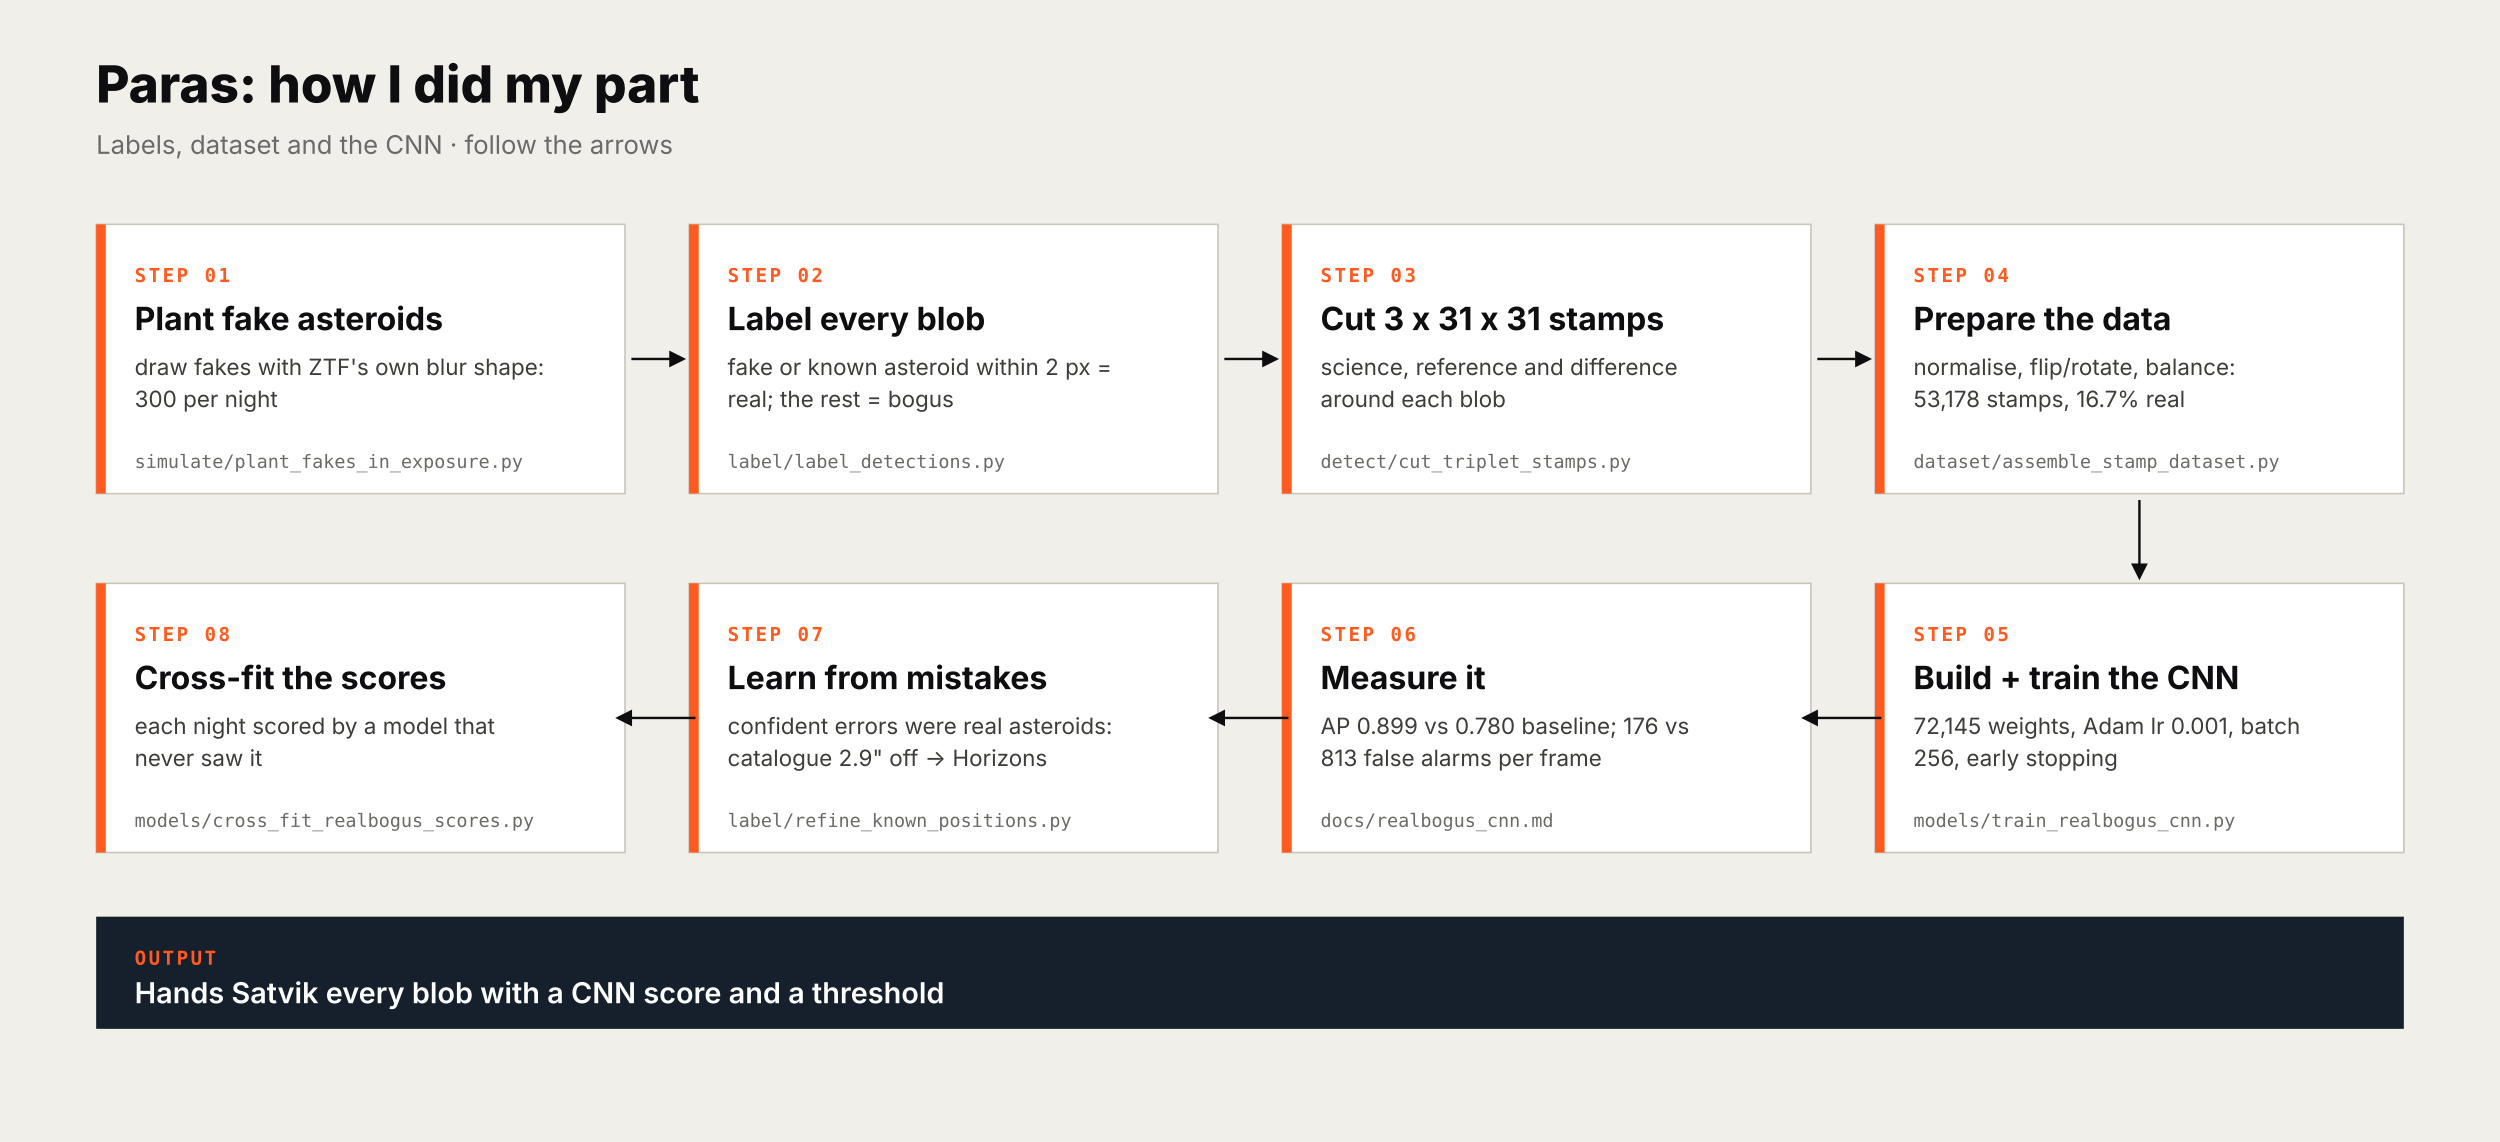
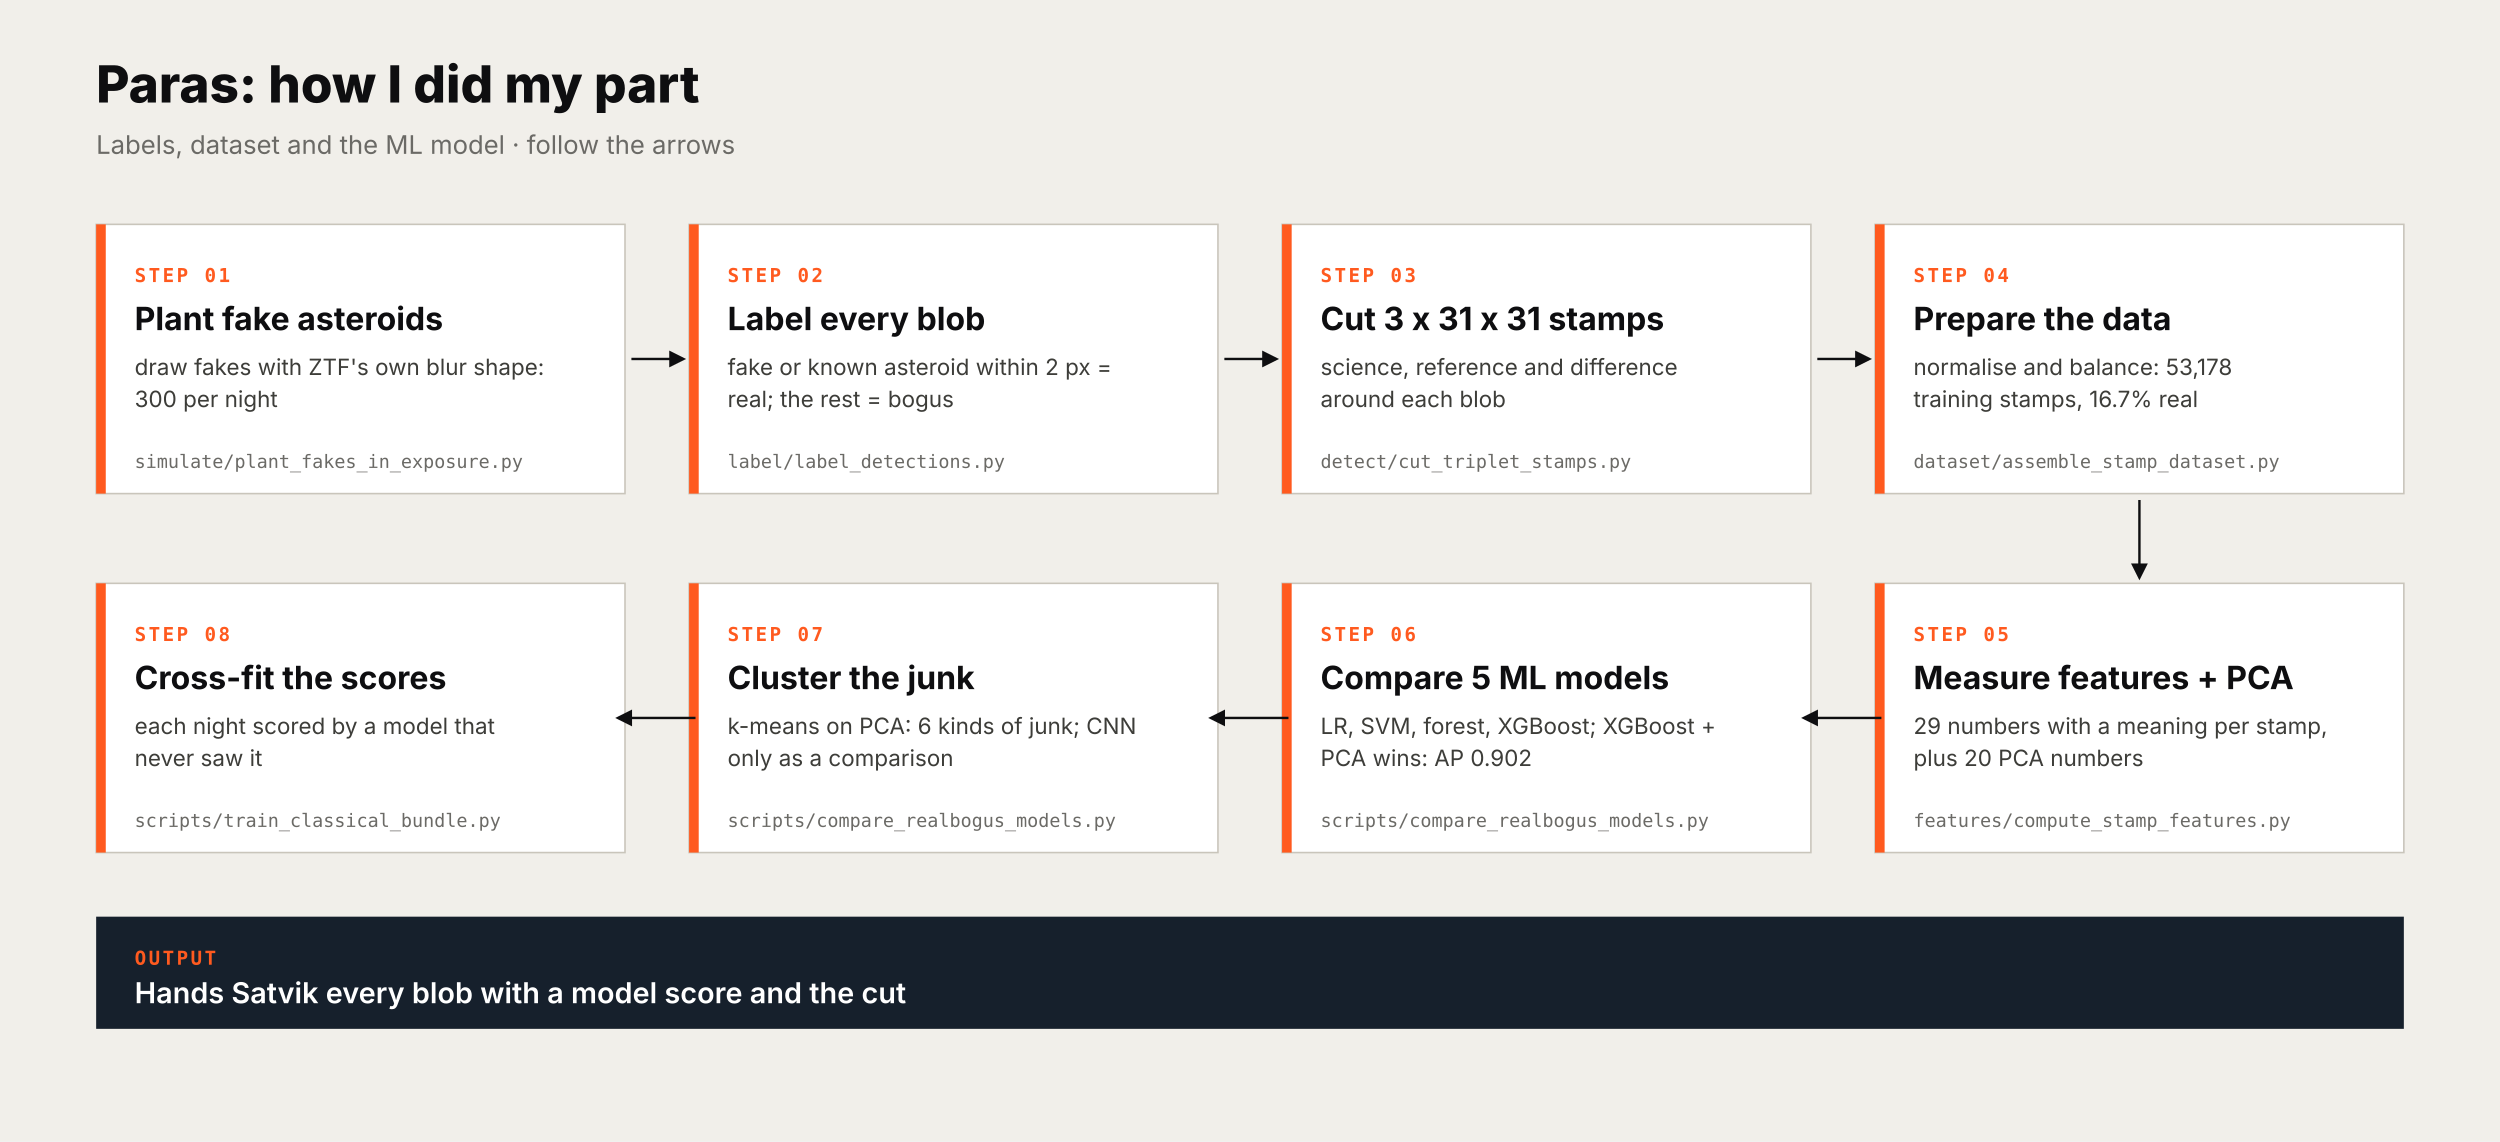
<svg xmlns="http://www.w3.org/2000/svg" viewBox="0 0 1560 712" width="1560" height="712">
  <defs>
    <marker id="arrow" viewBox="0 0 10 10" refX="8" refY="5" markerWidth="7" markerHeight="7" orient="auto">
      <path d="M0 0L10 5L0 10z" fill="#0e0e10" />
    </marker>
  </defs>
  <rect width="1560" height="712" fill="#f1efea" />
  <text x="60" y="64" font-family="Inter, 'Helvetica Neue', Arial, sans-serif" font-size="32" font-weight="800" fill="#0e0e10" text-anchor="start">Paras: how I did my part</text>
-   <text x="60" y="96" font-family="Inter, 'Helvetica Neue', Arial, sans-serif" font-size="16" font-weight="400" fill="#6b6a66" text-anchor="start">Labels, dataset and the CNN · follow the arrows</text>
+   <text x="60" y="96" font-family="Inter, 'Helvetica Neue', Arial, sans-serif" font-size="16" font-weight="400" fill="#6b6a66" text-anchor="start">Labels, dataset and the ML model · follow the arrows</text>
  <rect x="60" y="140" width="330" height="168" fill="#fff" stroke="#c9c5bb" />
  <rect x="60" y="140" width="6" height="168" fill="#ff5a1f" />
  <text x="84" y="176" font-family="'JetBrains Mono', Menlo, monospace" font-size="12" font-weight="700" fill="#ff5a1f" text-anchor="start" letter-spacing="1.5">STEP 01</text>
  <text x="84" y="206" font-family="Inter, 'Helvetica Neue', Arial, sans-serif" font-size="20" font-weight="700" fill="#0e0e10" text-anchor="start">Plant fake asteroids</text>
  <text x="84" y="234" font-family="Inter, 'Helvetica Neue', Arial, sans-serif" font-size="14" font-weight="400" fill="#3d3d39" text-anchor="start">draw fakes with ZTF's own blur shape:</text>
  <text x="84" y="254" font-family="Inter, 'Helvetica Neue', Arial, sans-serif" font-size="14" font-weight="400" fill="#3d3d39" text-anchor="start">300 per night</text>
  <text x="84" y="292" font-family="'JetBrains Mono', Menlo, monospace" font-size="11.5" font-weight="500" fill="#6b6a66" text-anchor="start">simulate/plant_fakes_in_exposure.py</text>
  <rect x="430" y="140" width="330" height="168" fill="#fff" stroke="#c9c5bb" />
  <rect x="430" y="140" width="6" height="168" fill="#ff5a1f" />
  <text x="454" y="176" font-family="'JetBrains Mono', Menlo, monospace" font-size="12" font-weight="700" fill="#ff5a1f" text-anchor="start" letter-spacing="1.5">STEP 02</text>
  <text x="454" y="206" font-family="Inter, 'Helvetica Neue', Arial, sans-serif" font-size="20" font-weight="700" fill="#0e0e10" text-anchor="start">Label every blob</text>
  <text x="454" y="234" font-family="Inter, 'Helvetica Neue', Arial, sans-serif" font-size="14" font-weight="400" fill="#3d3d39" text-anchor="start">fake or known asteroid within 2 px =</text>
  <text x="454" y="254" font-family="Inter, 'Helvetica Neue', Arial, sans-serif" font-size="14" font-weight="400" fill="#3d3d39" text-anchor="start">real; the rest = bogus</text>
  <text x="454" y="292" font-family="'JetBrains Mono', Menlo, monospace" font-size="11.5" font-weight="500" fill="#6b6a66" text-anchor="start">label/label_detections.py</text>
  <rect x="800" y="140" width="330" height="168" fill="#fff" stroke="#c9c5bb" />
  <rect x="800" y="140" width="6" height="168" fill="#ff5a1f" />
  <text x="824" y="176" font-family="'JetBrains Mono', Menlo, monospace" font-size="12" font-weight="700" fill="#ff5a1f" text-anchor="start" letter-spacing="1.5">STEP 03</text>
  <text x="824" y="206" font-family="Inter, 'Helvetica Neue', Arial, sans-serif" font-size="20" font-weight="700" fill="#0e0e10" text-anchor="start">Cut 3 x 31 x 31 stamps</text>
  <text x="824" y="234" font-family="Inter, 'Helvetica Neue', Arial, sans-serif" font-size="14" font-weight="400" fill="#3d3d39" text-anchor="start">science, reference and difference</text>
  <text x="824" y="254" font-family="Inter, 'Helvetica Neue', Arial, sans-serif" font-size="14" font-weight="400" fill="#3d3d39" text-anchor="start">around each blob</text>
  <text x="824" y="292" font-family="'JetBrains Mono', Menlo, monospace" font-size="11.5" font-weight="500" fill="#6b6a66" text-anchor="start">detect/cut_triplet_stamps.py</text>
  <rect x="1170" y="140" width="330" height="168" fill="#fff" stroke="#c9c5bb" />
  <rect x="1170" y="140" width="6" height="168" fill="#ff5a1f" />
  <text x="1194" y="176" font-family="'JetBrains Mono', Menlo, monospace" font-size="12" font-weight="700" fill="#ff5a1f" text-anchor="start" letter-spacing="1.5">STEP 04</text>
  <text x="1194" y="206" font-family="Inter, 'Helvetica Neue', Arial, sans-serif" font-size="20" font-weight="700" fill="#0e0e10" text-anchor="start">Prepare the data</text>
-   <text x="1194" y="234" font-family="Inter, 'Helvetica Neue', Arial, sans-serif" font-size="14" font-weight="400" fill="#3d3d39" text-anchor="start">normalise, flip/rotate, balance:</text>
-   <text x="1194" y="254" font-family="Inter, 'Helvetica Neue', Arial, sans-serif" font-size="14" font-weight="400" fill="#3d3d39" text-anchor="start">53,178 stamps, 16.7% real</text>
+   <text x="1194" y="234" font-family="Inter, 'Helvetica Neue', Arial, sans-serif" font-size="14" font-weight="400" fill="#3d3d39" text-anchor="start">normalise and balance: 53,178</text>
+   <text x="1194" y="254" font-family="Inter, 'Helvetica Neue', Arial, sans-serif" font-size="14" font-weight="400" fill="#3d3d39" text-anchor="start">training stamps, 16.7% real</text>
  <text x="1194" y="292" font-family="'JetBrains Mono', Menlo, monospace" font-size="11.5" font-weight="500" fill="#6b6a66" text-anchor="start">dataset/assemble_stamp_dataset.py</text>
  <rect x="1170" y="364" width="330" height="168" fill="#fff" stroke="#c9c5bb" />
  <rect x="1170" y="364" width="6" height="168" fill="#ff5a1f" />
  <text x="1194" y="400" font-family="'JetBrains Mono', Menlo, monospace" font-size="12" font-weight="700" fill="#ff5a1f" text-anchor="start" letter-spacing="1.5">STEP 05</text>
-   <text x="1194" y="430" font-family="Inter, 'Helvetica Neue', Arial, sans-serif" font-size="20" font-weight="700" fill="#0e0e10" text-anchor="start">Build + train the CNN</text>
-   <text x="1194" y="458" font-family="Inter, 'Helvetica Neue', Arial, sans-serif" font-size="14" font-weight="400" fill="#3d3d39" text-anchor="start">72,145 weights, Adam lr 0.001, batch</text>
-   <text x="1194" y="478" font-family="Inter, 'Helvetica Neue', Arial, sans-serif" font-size="14" font-weight="400" fill="#3d3d39" text-anchor="start">256, early stopping</text>
-   <text x="1194" y="516" font-family="'JetBrains Mono', Menlo, monospace" font-size="11.5" font-weight="500" fill="#6b6a66" text-anchor="start">models/train_realbogus_cnn.py</text>
+   <text x="1194" y="430" font-family="Inter, 'Helvetica Neue', Arial, sans-serif" font-size="20" font-weight="700" fill="#0e0e10" text-anchor="start">Measure features + PCA</text>
+   <text x="1194" y="458" font-family="Inter, 'Helvetica Neue', Arial, sans-serif" font-size="14" font-weight="400" fill="#3d3d39" text-anchor="start">29 numbers with a meaning per stamp,</text>
+   <text x="1194" y="478" font-family="Inter, 'Helvetica Neue', Arial, sans-serif" font-size="14" font-weight="400" fill="#3d3d39" text-anchor="start">plus 20 PCA numbers</text>
+   <text x="1194" y="516" font-family="'JetBrains Mono', Menlo, monospace" font-size="11.5" font-weight="500" fill="#6b6a66" text-anchor="start">features/compute_stamp_features.py</text>
  <rect x="800" y="364" width="330" height="168" fill="#fff" stroke="#c9c5bb" />
  <rect x="800" y="364" width="6" height="168" fill="#ff5a1f" />
  <text x="824" y="400" font-family="'JetBrains Mono', Menlo, monospace" font-size="12" font-weight="700" fill="#ff5a1f" text-anchor="start" letter-spacing="1.5">STEP 06</text>
-   <text x="824" y="430" font-family="Inter, 'Helvetica Neue', Arial, sans-serif" font-size="20" font-weight="700" fill="#0e0e10" text-anchor="start">Measure it</text>
-   <text x="824" y="458" font-family="Inter, 'Helvetica Neue', Arial, sans-serif" font-size="14" font-weight="400" fill="#3d3d39" text-anchor="start">AP 0.899 vs 0.780 baseline; 176 vs</text>
-   <text x="824" y="478" font-family="Inter, 'Helvetica Neue', Arial, sans-serif" font-size="14" font-weight="400" fill="#3d3d39" text-anchor="start">813 false alarms per frame</text>
-   <text x="824" y="516" font-family="'JetBrains Mono', Menlo, monospace" font-size="11.5" font-weight="500" fill="#6b6a66" text-anchor="start">docs/realbogus_cnn.md</text>
+   <text x="824" y="430" font-family="Inter, 'Helvetica Neue', Arial, sans-serif" font-size="20" font-weight="700" fill="#0e0e10" text-anchor="start">Compare 5 ML models</text>
+   <text x="824" y="458" font-family="Inter, 'Helvetica Neue', Arial, sans-serif" font-size="14" font-weight="400" fill="#3d3d39" text-anchor="start">LR, SVM, forest, XGBoost; XGBoost +</text>
+   <text x="824" y="478" font-family="Inter, 'Helvetica Neue', Arial, sans-serif" font-size="14" font-weight="400" fill="#3d3d39" text-anchor="start">PCA wins: AP 0.902</text>
+   <text x="824" y="516" font-family="'JetBrains Mono', Menlo, monospace" font-size="11.5" font-weight="500" fill="#6b6a66" text-anchor="start">scripts/compare_realbogus_models.py</text>
  <rect x="430" y="364" width="330" height="168" fill="#fff" stroke="#c9c5bb" />
  <rect x="430" y="364" width="6" height="168" fill="#ff5a1f" />
  <text x="454" y="400" font-family="'JetBrains Mono', Menlo, monospace" font-size="12" font-weight="700" fill="#ff5a1f" text-anchor="start" letter-spacing="1.5">STEP 07</text>
-   <text x="454" y="430" font-family="Inter, 'Helvetica Neue', Arial, sans-serif" font-size="20" font-weight="700" fill="#0e0e10" text-anchor="start">Learn from mistakes</text>
-   <text x="454" y="458" font-family="Inter, 'Helvetica Neue', Arial, sans-serif" font-size="14" font-weight="400" fill="#3d3d39" text-anchor="start">confident errors were real asteroids:</text>
-   <text x="454" y="478" font-family="Inter, 'Helvetica Neue', Arial, sans-serif" font-size="14" font-weight="400" fill="#3d3d39" text-anchor="start">catalogue 2.9" off -&gt; Horizons</text>
-   <text x="454" y="516" font-family="'JetBrains Mono', Menlo, monospace" font-size="11.5" font-weight="500" fill="#6b6a66" text-anchor="start">label/refine_known_positions.py</text>
+   <text x="454" y="430" font-family="Inter, 'Helvetica Neue', Arial, sans-serif" font-size="20" font-weight="700" fill="#0e0e10" text-anchor="start">Cluster the junk</text>
+   <text x="454" y="458" font-family="Inter, 'Helvetica Neue', Arial, sans-serif" font-size="14" font-weight="400" fill="#3d3d39" text-anchor="start">k-means on PCA: 6 kinds of junk; CNN</text>
+   <text x="454" y="478" font-family="Inter, 'Helvetica Neue', Arial, sans-serif" font-size="14" font-weight="400" fill="#3d3d39" text-anchor="start">only as a comparison</text>
+   <text x="454" y="516" font-family="'JetBrains Mono', Menlo, monospace" font-size="11.5" font-weight="500" fill="#6b6a66" text-anchor="start">scripts/compare_realbogus_models.py</text>
  <rect x="60" y="364" width="330" height="168" fill="#fff" stroke="#c9c5bb" />
  <rect x="60" y="364" width="6" height="168" fill="#ff5a1f" />
  <text x="84" y="400" font-family="'JetBrains Mono', Menlo, monospace" font-size="12" font-weight="700" fill="#ff5a1f" text-anchor="start" letter-spacing="1.5">STEP 08</text>
  <text x="84" y="430" font-family="Inter, 'Helvetica Neue', Arial, sans-serif" font-size="20" font-weight="700" fill="#0e0e10" text-anchor="start">Cross-fit the scores</text>
  <text x="84" y="458" font-family="Inter, 'Helvetica Neue', Arial, sans-serif" font-size="14" font-weight="400" fill="#3d3d39" text-anchor="start">each night scored by a model that</text>
  <text x="84" y="478" font-family="Inter, 'Helvetica Neue', Arial, sans-serif" font-size="14" font-weight="400" fill="#3d3d39" text-anchor="start">never saw it</text>
-   <text x="84" y="516" font-family="'JetBrains Mono', Menlo, monospace" font-size="11.5" font-weight="500" fill="#6b6a66" text-anchor="start">models/cross_fit_realbogus_scores.py</text>
+   <text x="84" y="516" font-family="'JetBrains Mono', Menlo, monospace" font-size="11.5" font-weight="500" fill="#6b6a66" text-anchor="start">scripts/train_classical_bundle.py</text>
  <path d="M394 224.0 H426" stroke="#0e0e10" stroke-width="1.5" marker-end="url(#arrow)" />
  <path d="M764 224.0 H796" stroke="#0e0e10" stroke-width="1.5" marker-end="url(#arrow)" />
  <path d="M1134 224.0 H1166" stroke="#0e0e10" stroke-width="1.5" marker-end="url(#arrow)" />
  <path d="M1335.0 312 V360" stroke="#0e0e10" stroke-width="1.5" marker-end="url(#arrow)" />
  <path d="M1174 448.0 H1126" stroke="#0e0e10" stroke-width="1.5" marker-end="url(#arrow)" />
  <path d="M804 448.0 H756" stroke="#0e0e10" stroke-width="1.5" marker-end="url(#arrow)" />
  <path d="M434 448.0 H386" stroke="#0e0e10" stroke-width="1.5" marker-end="url(#arrow)" />
  <rect x="60" y="572" width="1440" height="70" fill="#16202c" />
  <text x="84" y="602" font-family="'JetBrains Mono', Menlo, monospace" font-size="12" font-weight="700" fill="#ff5a1f" text-anchor="start" letter-spacing="1.5">OUTPUT</text>
-   <text x="84" y="626" font-family="Inter, 'Helvetica Neue', Arial, sans-serif" font-size="18" font-weight="600" fill="#fff" text-anchor="start">Hands Satvik every blob with a CNN score and a threshold</text>
+   <text x="84" y="626" font-family="Inter, 'Helvetica Neue', Arial, sans-serif" font-size="18" font-weight="600" fill="#fff" text-anchor="start">Hands Satvik every blob with a model score and the cut</text>
</svg>
